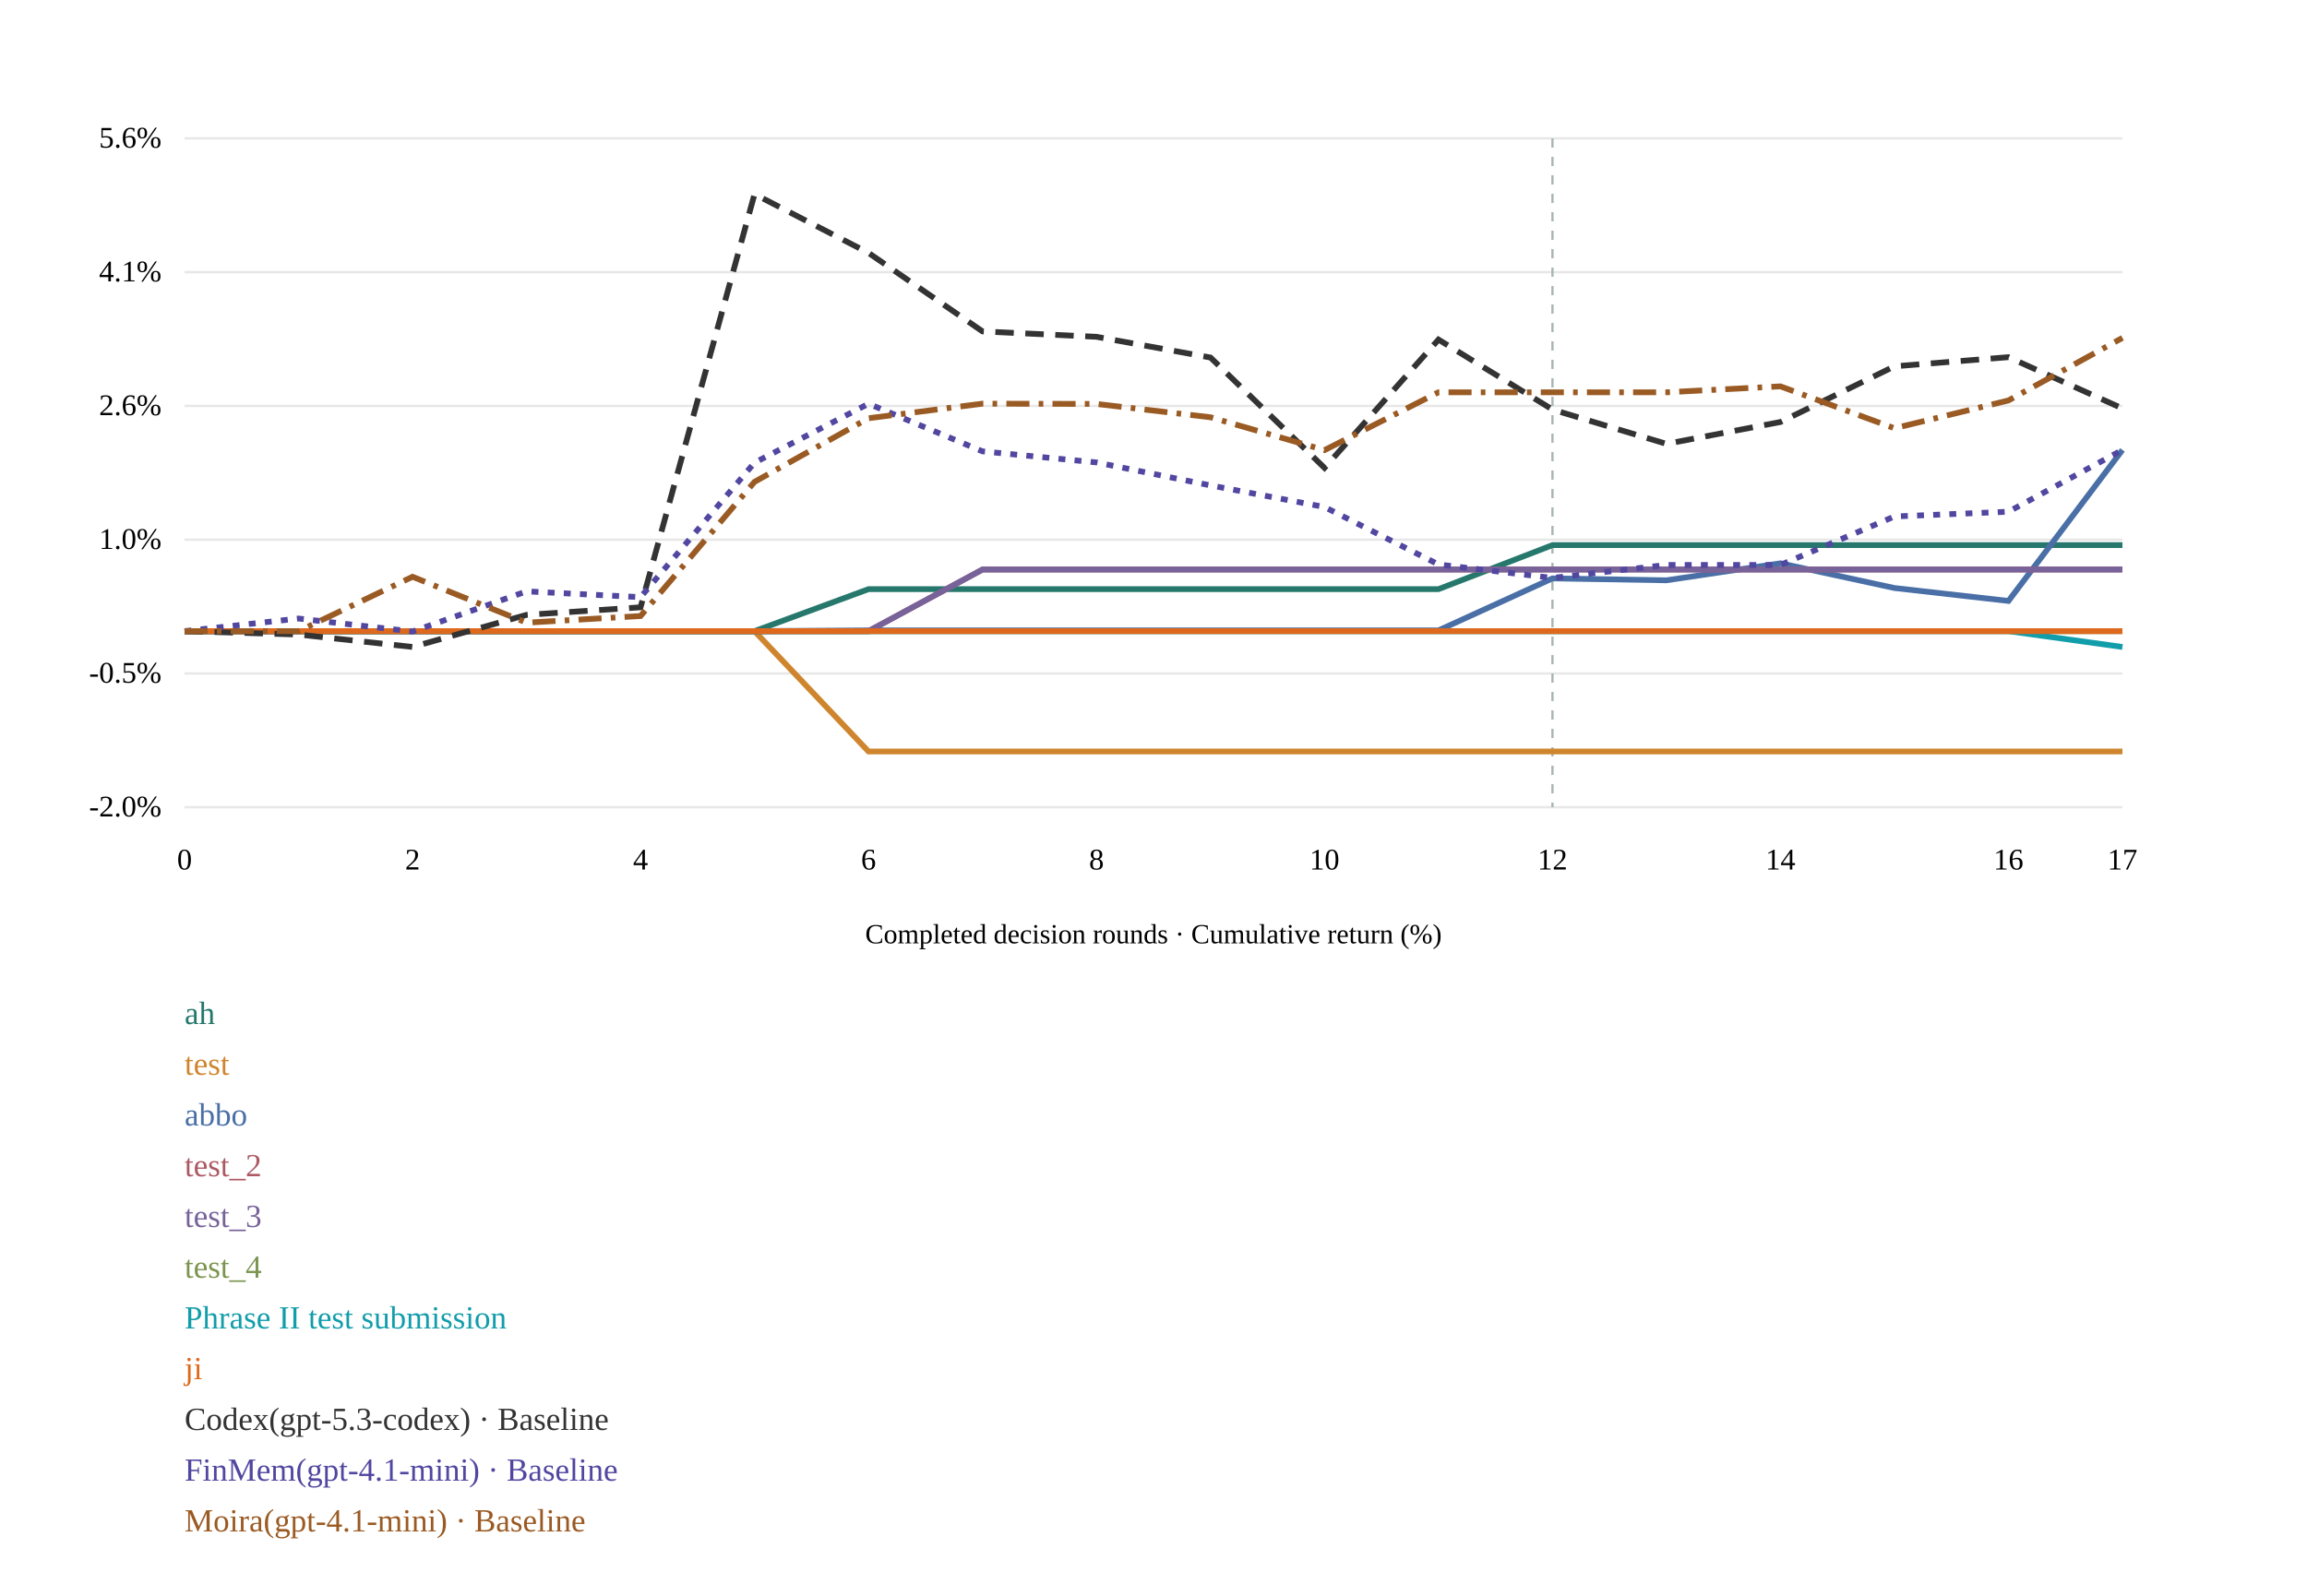
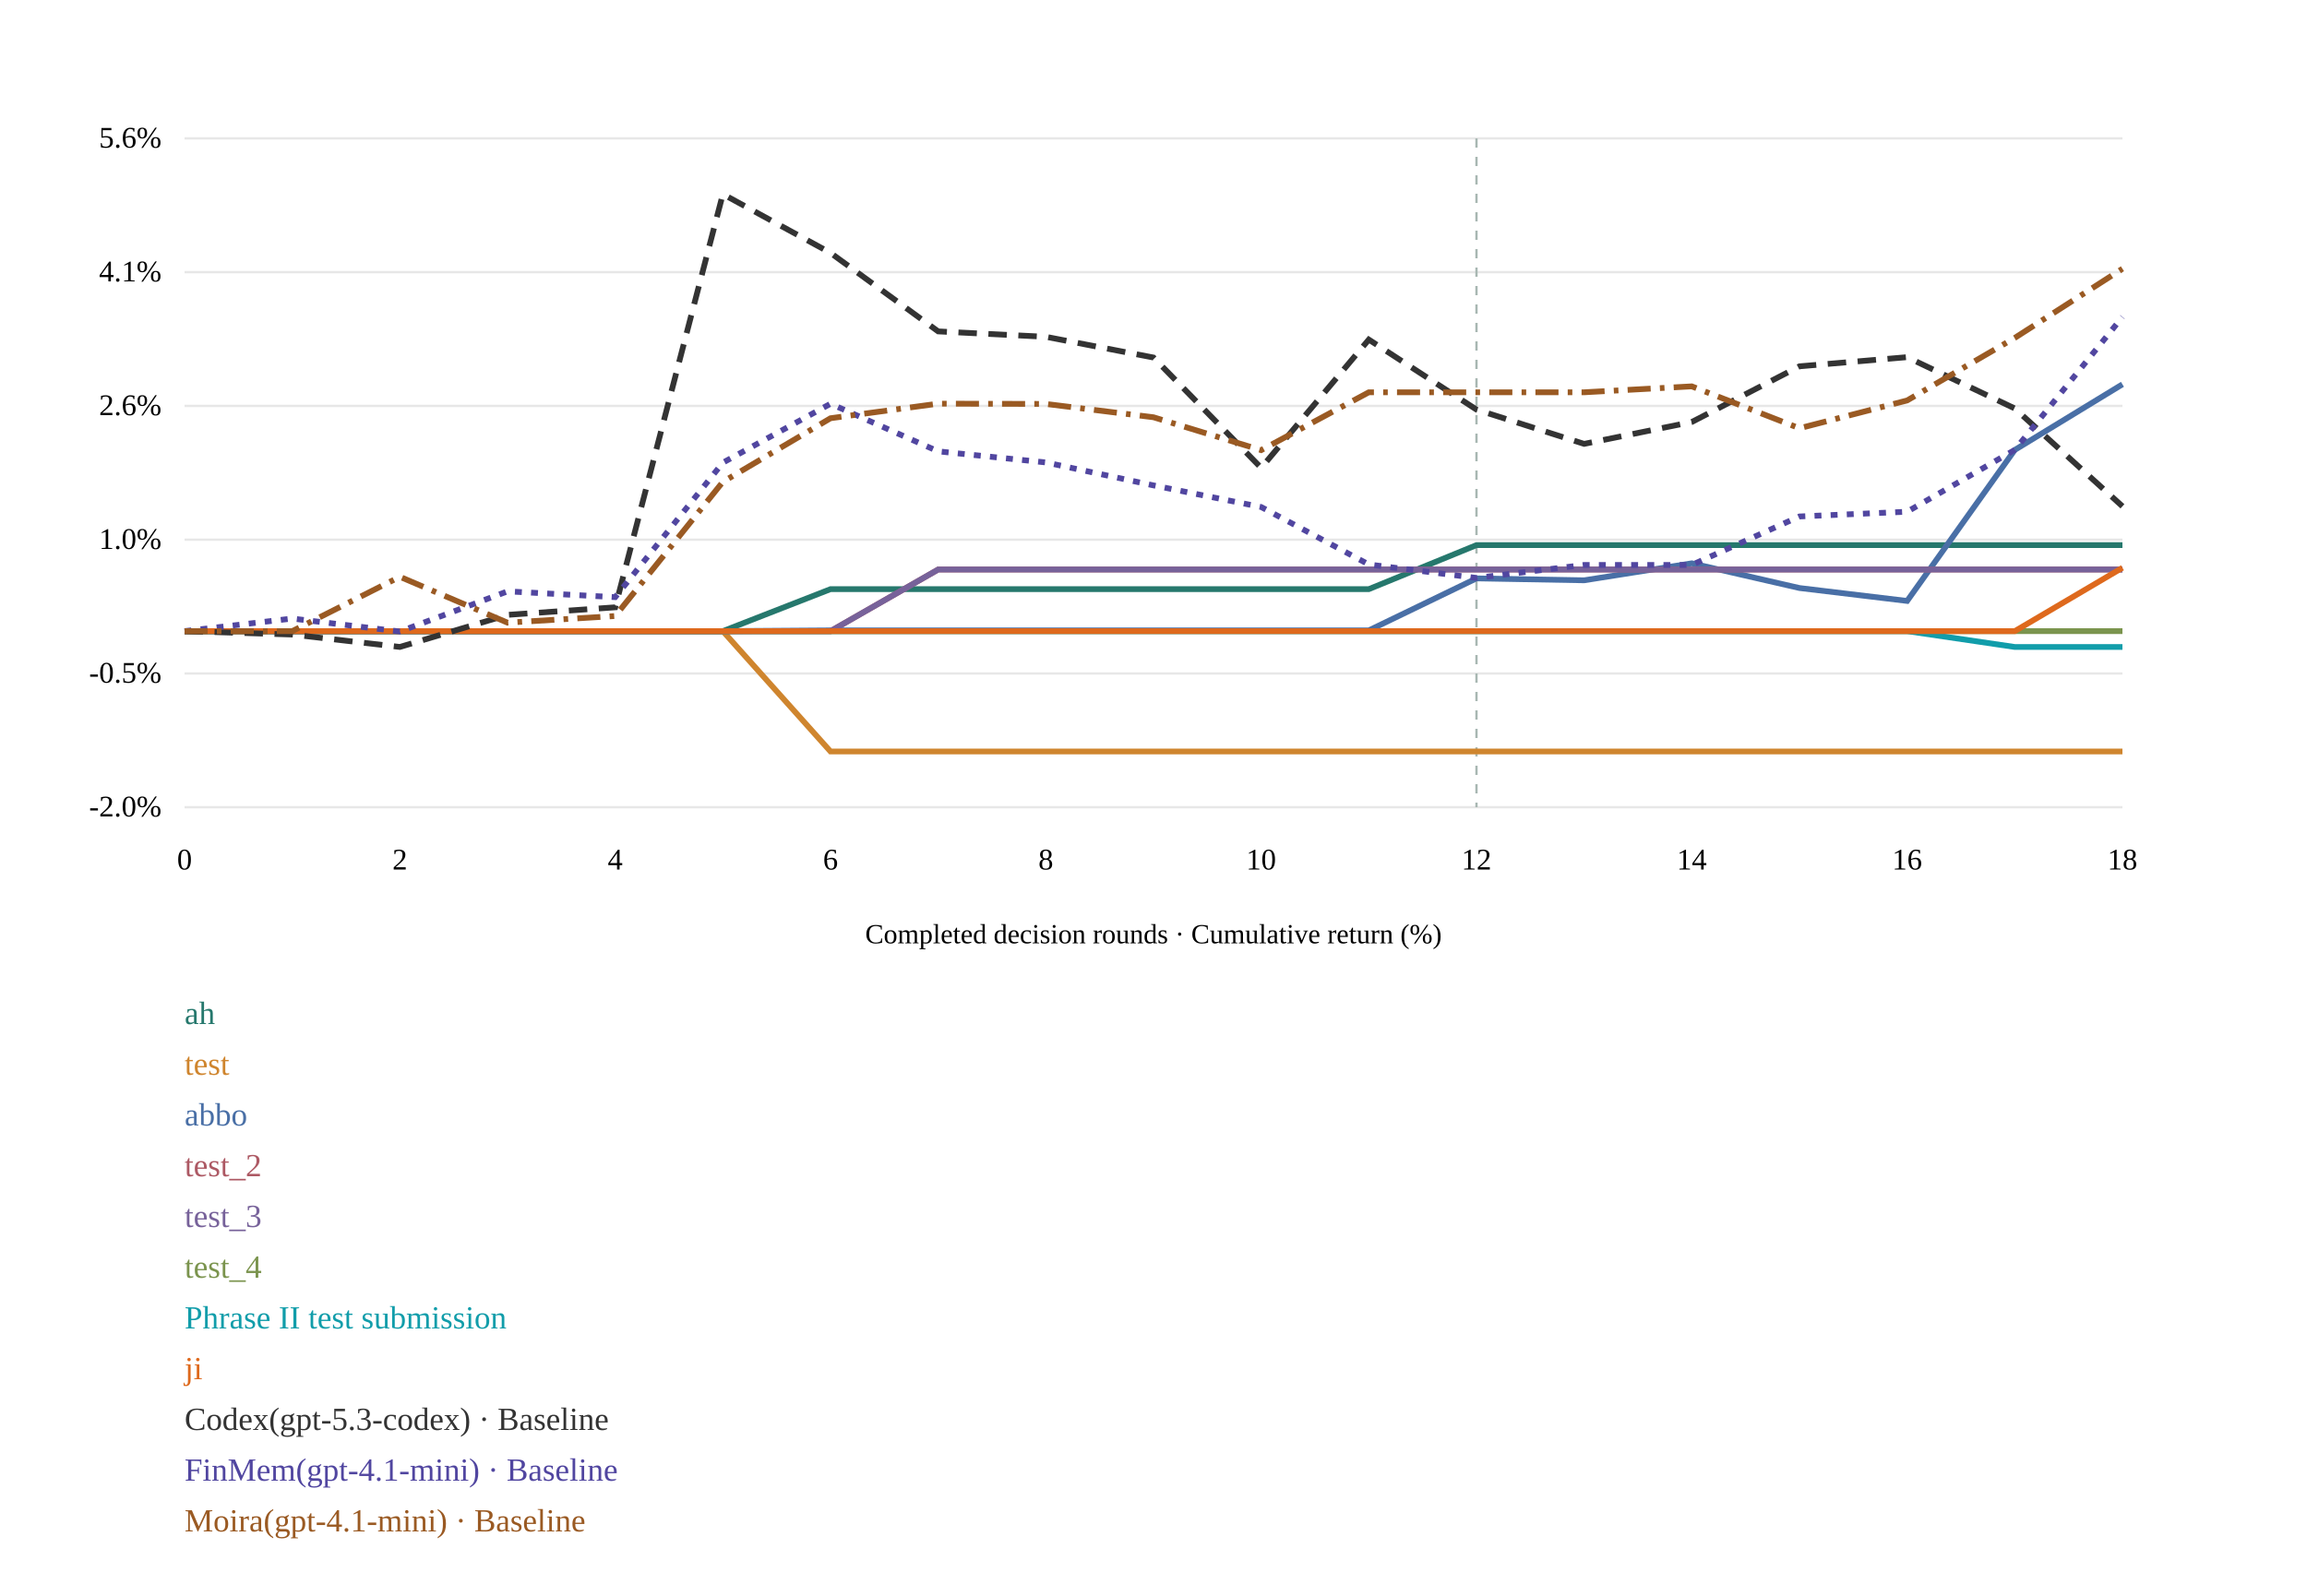
<svg xmlns="http://www.w3.org/2000/svg" viewBox="0 0 1000 692" role="img">
  <rect width="100%" height="100%" fill="white" />
  <path d="M80 350.0H920" stroke="#e7e7e7" />
  <text x="70" y="354.0" text-anchor="end" font-size="13">-2.0%</text>
  <path d="M80 292.0H920" stroke="#e7e7e7" />
  <text x="70" y="296.0" text-anchor="end" font-size="13">-0.5%</text>
  <path d="M80 234.0H920" stroke="#e7e7e7" />
  <text x="70" y="238.0" text-anchor="end" font-size="13">1.0%</text>
  <path d="M80 176.0H920" stroke="#e7e7e7" />
  <text x="70" y="180.0" text-anchor="end" font-size="13">2.6%</text>
  <path d="M80 118.0H920" stroke="#e7e7e7" />
  <text x="70" y="122.0" text-anchor="end" font-size="13">4.1%</text>
  <path d="M80 60H920" stroke="#e7e7e7" />
  <text x="70" y="64" text-anchor="end" font-size="13">5.6%</text>
  <path d="M80 273.646H920" stroke="#aaa" />
  <text x="80.0" y="377" text-anchor="middle" font-size="13">0</text>
-   <text x="178.824" y="377" text-anchor="middle" font-size="13">2</text>
-   <text x="277.647" y="377" text-anchor="middle" font-size="13">4</text>
-   <text x="376.471" y="377" text-anchor="middle" font-size="13">6</text>
-   <text x="475.294" y="377" text-anchor="middle" font-size="13">8</text>
-   <text x="574.118" y="377" text-anchor="middle" font-size="13">10</text>
-   <text x="672.941" y="377" text-anchor="middle" font-size="13">12</text>
-   <text x="771.765" y="377" text-anchor="middle" font-size="13">14</text>
-   <text x="870.588" y="377" text-anchor="middle" font-size="13">16</text>
-   <text x="920.0" y="377" text-anchor="middle" font-size="13">17</text>
-   <path d="M672.941 60V350" stroke="#a8b7b2" stroke-dasharray="4 4" />
+   <text x="173.333" y="377" text-anchor="middle" font-size="13">2</text>
+   <text x="266.667" y="377" text-anchor="middle" font-size="13">4</text>
+   <text x="360.0" y="377" text-anchor="middle" font-size="13">6</text>
+   <text x="453.333" y="377" text-anchor="middle" font-size="13">8</text>
+   <text x="546.667" y="377" text-anchor="middle" font-size="13">10</text>
+   <text x="640.0" y="377" text-anchor="middle" font-size="13">12</text>
+   <text x="733.333" y="377" text-anchor="middle" font-size="13">14</text>
+   <text x="826.667" y="377" text-anchor="middle" font-size="13">16</text>
+   <text x="920.0" y="377" text-anchor="middle" font-size="13">18</text>
+   <path d="M640.0 60V350" stroke="#a8b7b2" stroke-dasharray="4 4" />
  <text x="500" y="409" text-anchor="middle">Completed decision rounds · Cumulative return (%)</text>
-   <polyline points="80.00,273.65 129.41,273.65 178.82,273.65 228.24,273.65 277.65,273.65 327.06,273.65 376.47,255.44 425.88,255.44 475.29,255.44 524.71,255.44 574.12,255.44 623.53,255.44 672.94,236.35 722.35,236.35 771.76,236.35 821.18,236.35 870.59,236.35 920.00,236.35" fill="none" stroke="#26786d" stroke-width="2.5" stroke-dasharray="none" />
+   <polyline points="80.00,273.65 126.67,273.65 173.33,273.65 220.00,273.65 266.67,273.65 313.33,273.65 360.00,255.44 406.67,255.44 453.33,255.44 500.00,255.44 546.67,255.44 593.33,255.44 640.00,236.35 686.67,236.35 733.33,236.35 780.00,236.35 826.67,236.35 873.33,236.35 920.00,236.35" fill="none" stroke="#26786d" stroke-width="2.5" stroke-dasharray="none" />
  <text x="80" y="444" fill="#26786d" font-size="14">ah</text>
-   <polyline points="80.00,273.65 129.41,273.65 178.82,273.65 228.24,273.65 277.65,273.65 327.06,273.65 376.47,325.83 425.88,325.83 475.29,325.83 524.71,325.83 574.12,325.83 623.53,325.83 672.94,325.83 722.35,325.83 771.76,325.83 821.18,325.83 870.59,325.83 920.00,325.83" fill="none" stroke="#cf852e" stroke-width="2.5" stroke-dasharray="none" />
+   <polyline points="80.00,273.65 126.67,273.65 173.33,273.65 220.00,273.65 266.67,273.65 313.33,273.65 360.00,325.83 406.67,325.83 453.33,325.83 500.00,325.83 546.67,325.83 593.33,325.83 640.00,325.83 686.67,325.83 733.33,325.83 780.00,325.83 826.67,325.83 873.33,325.83 920.00,325.83" fill="none" stroke="#cf852e" stroke-width="2.5" stroke-dasharray="none" />
  <text x="80" y="466" fill="#cf852e" font-size="14">test</text>
-   <polyline points="80.00,273.65 129.41,273.65 178.82,273.65 228.24,273.65 277.65,273.65 327.06,273.65 376.47,273.33 425.88,273.33 475.29,273.33 524.71,273.33 574.12,273.33 623.53,273.33 672.94,250.78 722.35,251.61 771.76,244.24 821.18,254.96 870.59,260.56 920.00,195.08" fill="none" stroke="#496fa6" stroke-width="2.5" stroke-dasharray="none" />
+   <polyline points="80.00,273.65 126.67,273.65 173.33,273.65 220.00,273.65 266.67,273.65 313.33,273.65 360.00,273.33 406.67,273.33 453.33,273.33 500.00,273.33 546.67,273.33 593.33,273.33 640.00,250.78 686.67,251.61 733.33,244.24 780.00,254.96 826.67,260.56 873.33,195.08 920.00,166.63" fill="none" stroke="#496fa6" stroke-width="2.5" stroke-dasharray="none" />
  <text x="80" y="488" fill="#496fa6" font-size="14">abbo</text>
-   <polyline points="80.00,273.65 129.41,273.65 178.82,273.65 228.24,273.65 277.65,273.65 327.06,273.65 376.47,273.65 425.88,246.93 475.29,246.93 524.71,246.93 574.12,246.93 623.53,246.93 672.94,246.93 722.35,246.93 771.76,246.93 821.18,246.93 870.59,246.93 920.00,246.93" fill="none" stroke="#ad5964" stroke-width="2.5" stroke-dasharray="none" />
+   <polyline points="80.00,273.65 126.67,273.65 173.33,273.65 220.00,273.65 266.67,273.65 313.33,273.65 360.00,273.65 406.67,246.93 453.33,246.93 500.00,246.93 546.67,246.93 593.33,246.93 640.00,246.93 686.67,246.93 733.33,246.93 780.00,246.93 826.67,246.93 873.33,246.93 920.00,246.93" fill="none" stroke="#ad5964" stroke-width="2.5" stroke-dasharray="none" />
  <text x="80" y="510" fill="#ad5964" font-size="14">test_2</text>
-   <polyline points="80.00,273.65 129.41,273.65 178.82,273.65 228.24,273.65 277.65,273.65 327.06,273.65 376.47,273.65 425.88,246.93 475.29,246.93 524.71,246.93 574.12,246.93 623.53,246.93 672.94,246.93 722.35,246.93 771.76,246.93 821.18,246.93 870.59,246.93 920.00,246.93" fill="none" stroke="#77629a" stroke-width="2.5" stroke-dasharray="none" />
+   <polyline points="80.00,273.65 126.67,273.65 173.33,273.65 220.00,273.65 266.67,273.65 313.33,273.65 360.00,273.65 406.67,246.93 453.33,246.93 500.00,246.93 546.67,246.93 593.33,246.93 640.00,246.93 686.67,246.93 733.33,246.93 780.00,246.93 826.67,246.93 873.33,246.93 920.00,246.93" fill="none" stroke="#77629a" stroke-width="2.5" stroke-dasharray="none" />
  <text x="80" y="532" fill="#77629a" font-size="14">test_3</text>
-   <polyline points="80.00,273.65 129.41,273.65 178.82,273.65 228.24,273.65 277.65,273.65 327.06,273.65 376.47,273.65 425.88,273.65 475.29,273.65 524.71,273.65 574.12,273.65 623.53,273.65 672.94,273.65 722.35,273.65 771.76,273.65 821.18,273.65 870.59,273.65 920.00,273.65" fill="none" stroke="#7b944e" stroke-width="2.5" stroke-dasharray="none" />
+   <polyline points="80.00,273.65 126.67,273.65 173.33,273.65 220.00,273.65 266.67,273.65 313.33,273.65 360.00,273.65 406.67,273.65 453.33,273.65 500.00,273.65 546.67,273.65 593.33,273.65 640.00,273.65 686.67,273.65 733.33,273.65 780.00,273.65 826.67,273.65 873.33,273.65 920.00,273.65" fill="none" stroke="#7b944e" stroke-width="2.5" stroke-dasharray="none" />
  <text x="80" y="554" fill="#7b944e" font-size="14">test_4</text>
-   <polyline points="80.00,273.65 129.41,273.65 178.82,273.65 228.24,273.65 277.65,273.65 327.06,273.65 376.47,273.65 425.88,273.65 475.29,273.65 524.71,273.65 574.12,273.65 623.53,273.65 672.94,273.65 722.35,273.65 771.76,273.65 821.18,273.65 870.59,273.65 920.00,280.52" fill="none" stroke="#119daa" stroke-width="2.5" stroke-dasharray="none" />
+   <polyline points="80.00,273.65 126.67,273.65 173.33,273.65 220.00,273.65 266.67,273.65 313.33,273.65 360.00,273.65 406.67,273.65 453.33,273.65 500.00,273.65 546.67,273.65 593.33,273.65 640.00,273.65 686.67,273.65 733.33,273.65 780.00,273.65 826.67,273.65 873.33,280.52 920.00,280.52" fill="none" stroke="#119daa" stroke-width="2.5" stroke-dasharray="none" />
  <text x="80" y="576" fill="#119daa" font-size="14">Phrase II test submission</text>
-   <polyline points="80.00,273.65 129.41,273.65 178.82,273.65 228.24,273.65 277.65,273.65 327.06,273.65 376.47,273.65 425.88,273.65 475.29,273.65 524.71,273.65 574.12,273.65 623.53,273.65 672.94,273.65 722.35,273.65 771.76,273.65 821.18,273.65 870.59,273.65 920.00,273.65" fill="none" stroke="#de691d" stroke-width="2.5" stroke-dasharray="none" />
+   <polyline points="80.00,273.65 126.67,273.65 173.33,273.65 220.00,273.65 266.67,273.65 313.33,273.65 360.00,273.65 406.67,273.65 453.33,273.65 500.00,273.65 546.67,273.65 593.33,273.65 640.00,273.65 686.67,273.65 733.33,273.65 780.00,273.65 826.67,273.65 873.33,273.65 920.00,246.17" fill="none" stroke="#de691d" stroke-width="2.5" stroke-dasharray="none" />
  <text x="80" y="598" fill="#de691d" font-size="14">ji</text>
-   <polyline points="80.00,273.65 129.41,275.12 178.82,280.51 228.24,266.59 277.65,263.32 327.06,84.17 376.47,109.65 425.88,143.69 475.29,146.03 524.71,155.02 574.12,202.86 623.53,147.24 672.94,177.58 722.35,192.46 771.76,182.97 821.18,158.83 870.59,154.86 920.00,177.10" fill="none" stroke="#333" stroke-width="2.5" stroke-dasharray="8 5" />
+   <polyline points="80.00,273.65 126.67,275.12 173.33,280.51 220.00,266.59 266.67,263.32 313.33,84.17 360.00,109.65 406.67,143.69 453.33,146.03 500.00,155.02 546.67,202.86 593.33,147.24 640.00,177.58 686.67,192.46 733.33,182.97 780.00,158.83 826.67,154.86 873.33,177.10 920.00,219.53" fill="none" stroke="#333" stroke-width="2.5" stroke-dasharray="8 5" />
  <text x="80" y="620" fill="#333" font-size="14">Codex(gpt-5.3-codex) · Baseline</text>
-   <polyline points="80.00,273.65 129.41,268.19 178.82,273.81 228.24,256.40 277.65,258.92 327.06,200.61 376.47,175.06 425.88,195.70 475.29,200.50 524.71,210.46 574.12,219.83 623.53,244.75 672.94,250.58 722.35,244.95 771.76,244.95 821.18,223.93 870.59,221.88 920.00,195.08" fill="none" stroke="#5146a0" stroke-width="2.5" stroke-dasharray="3 4" />
+   <polyline points="80.00,273.65 126.67,268.19 173.33,273.81 220.00,256.40 266.67,258.92 313.33,200.61 360.00,175.06 406.67,195.70 453.33,200.50 500.00,210.46 546.67,219.83 593.33,244.75 640.00,250.58 686.67,244.95 733.33,244.95 780.00,223.93 826.67,221.88 873.33,195.08 920.00,137.43" fill="none" stroke="#5146a0" stroke-width="2.5" stroke-dasharray="3 4" />
  <text x="80" y="642" fill="#5146a0" font-size="14">FinMem(gpt-4.1-mini) · Baseline</text>
-   <polyline points="80.00,273.65 129.41,273.65 178.82,250.08 228.24,269.98 277.65,267.10 327.06,208.92 376.47,181.34 425.88,175.02 475.29,175.14 524.71,180.92 574.12,195.17 623.53,170.09 672.94,170.09 722.35,170.09 771.76,167.52 821.18,185.69 870.59,173.63 920.00,146.50" fill="none" stroke="#9a5a23" stroke-width="2.5" stroke-dasharray="10 4 2 4" />
+   <polyline points="80.00,273.65 126.67,273.65 173.33,250.08 220.00,269.98 266.67,267.10 313.33,208.92 360.00,181.34 406.67,175.02 453.33,175.14 500.00,180.92 546.67,195.17 593.33,170.09 640.00,170.09 686.67,170.09 733.33,167.52 780.00,185.69 826.67,173.63 873.33,146.50 920.00,116.52" fill="none" stroke="#9a5a23" stroke-width="2.5" stroke-dasharray="10 4 2 4" />
  <text x="80" y="664" fill="#9a5a23" font-size="14">Moira(gpt-4.1-mini) · Baseline</text>
</svg>
